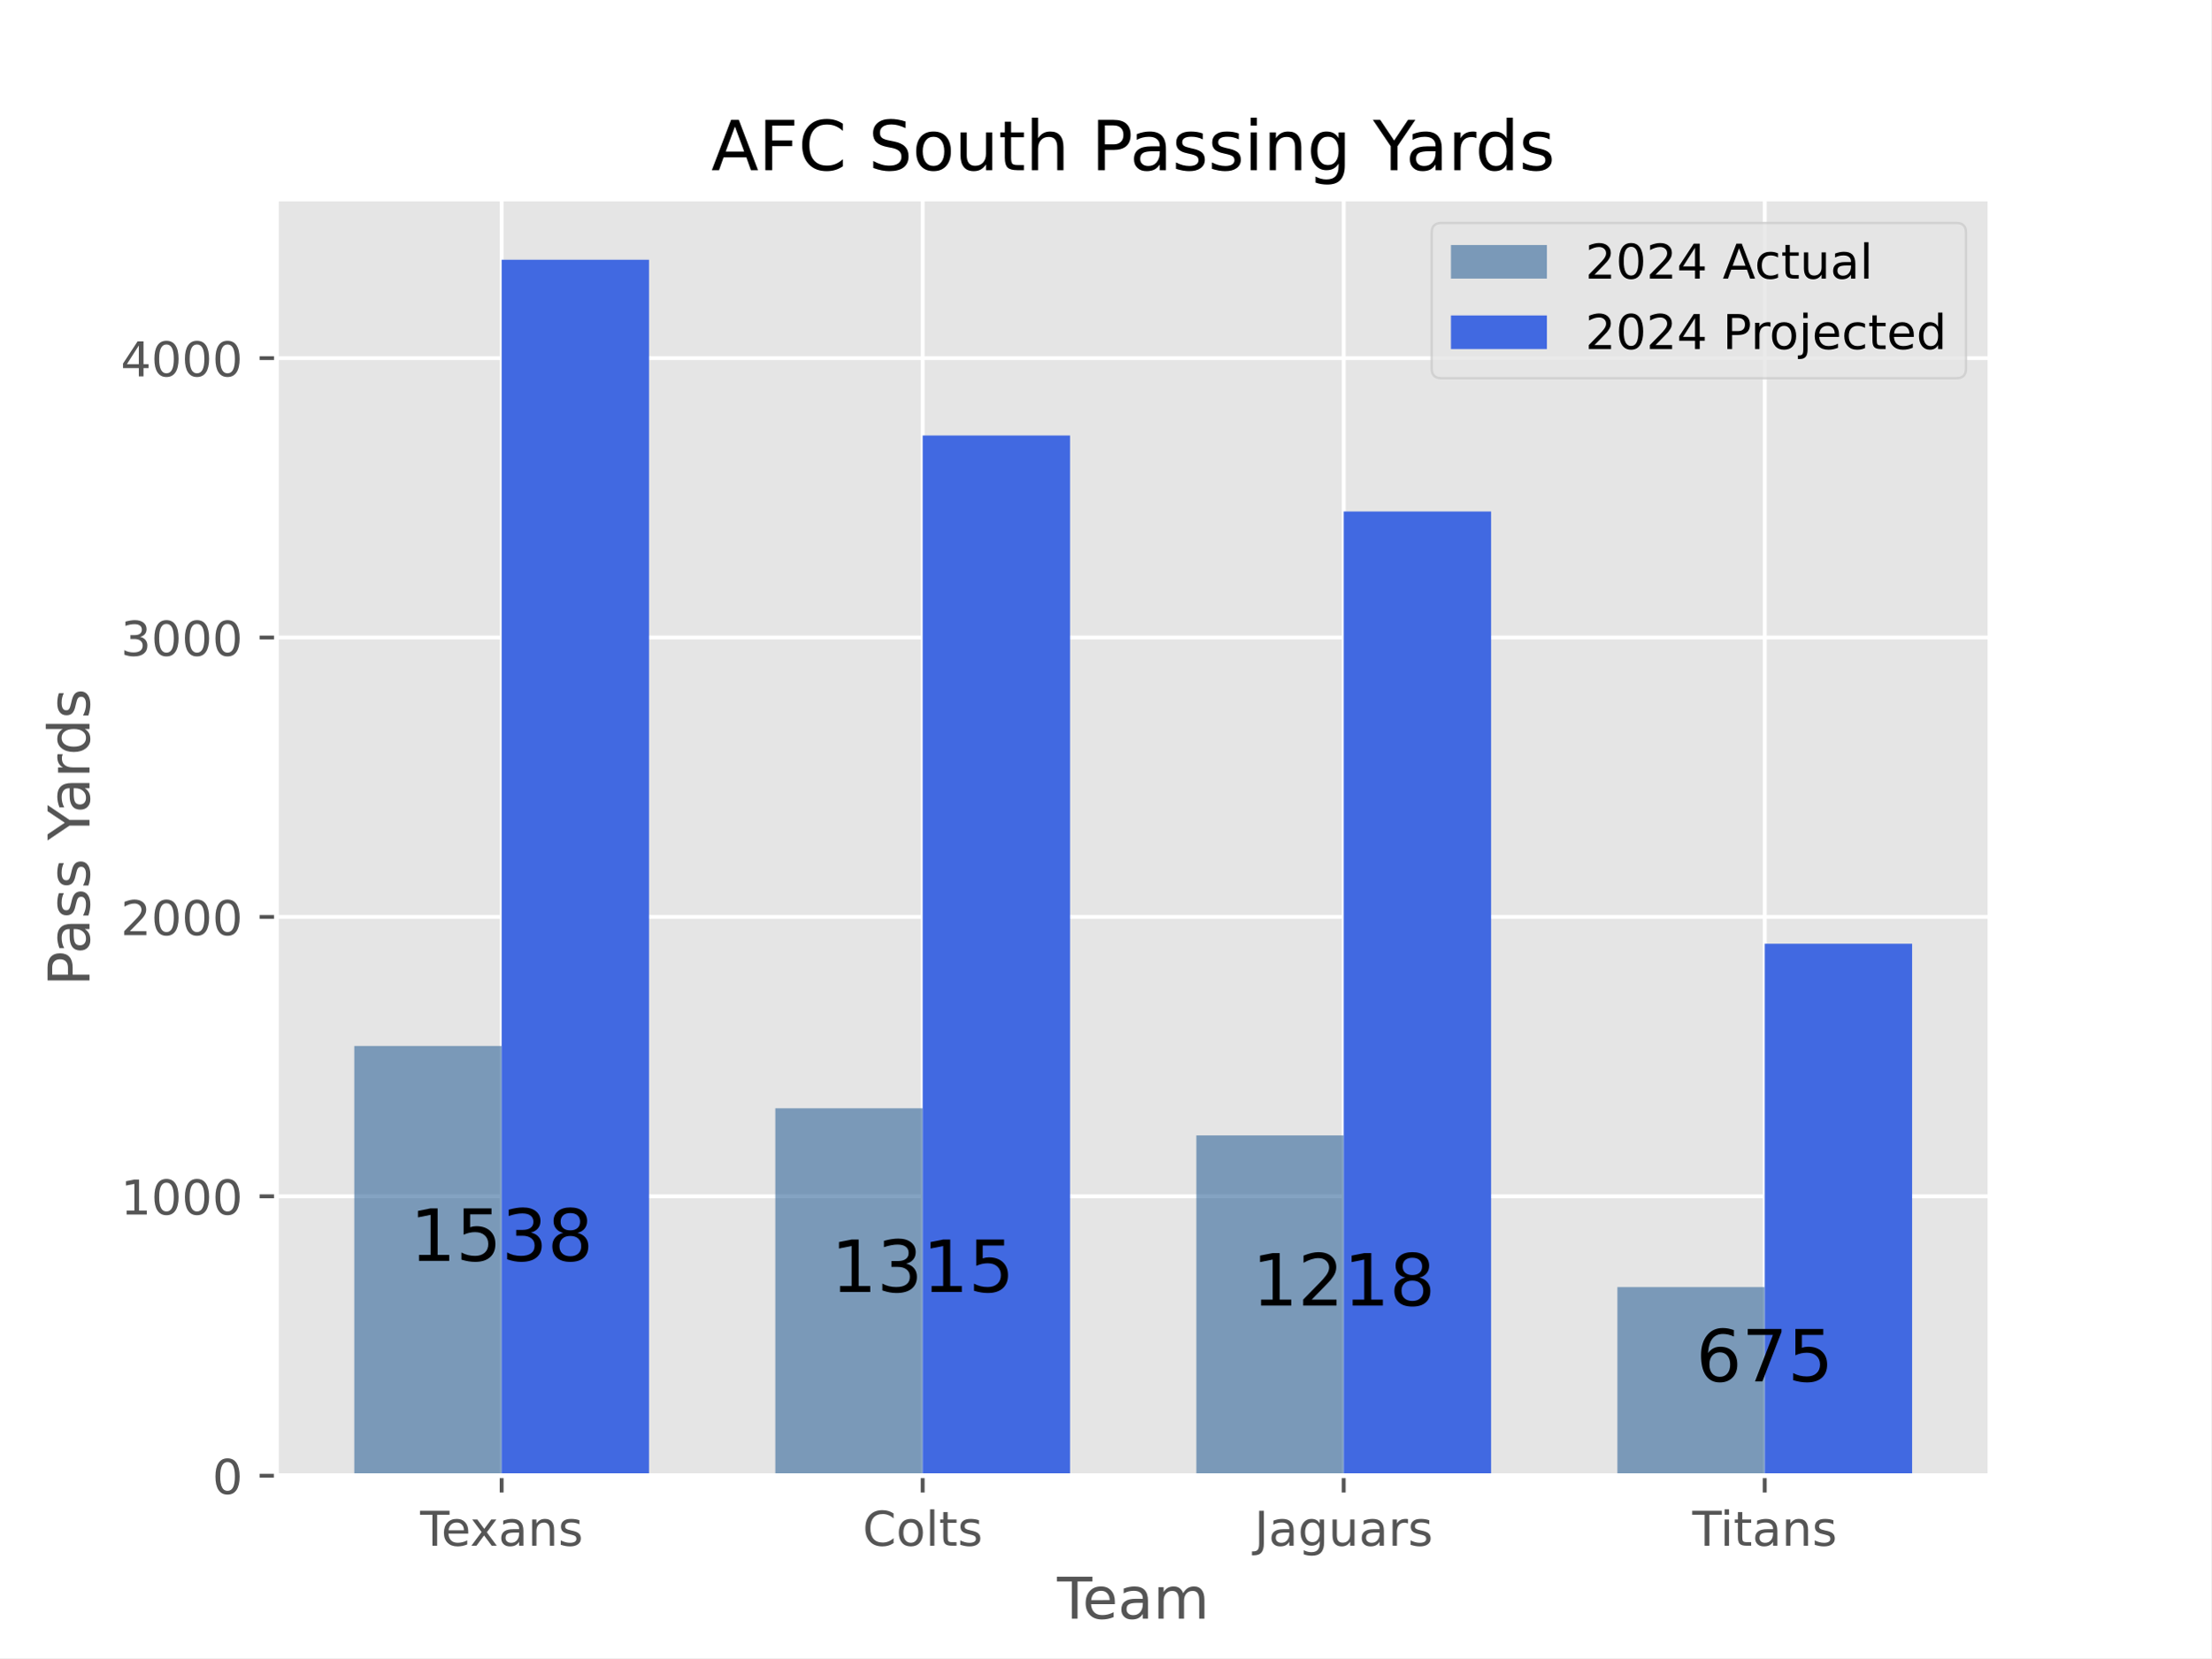
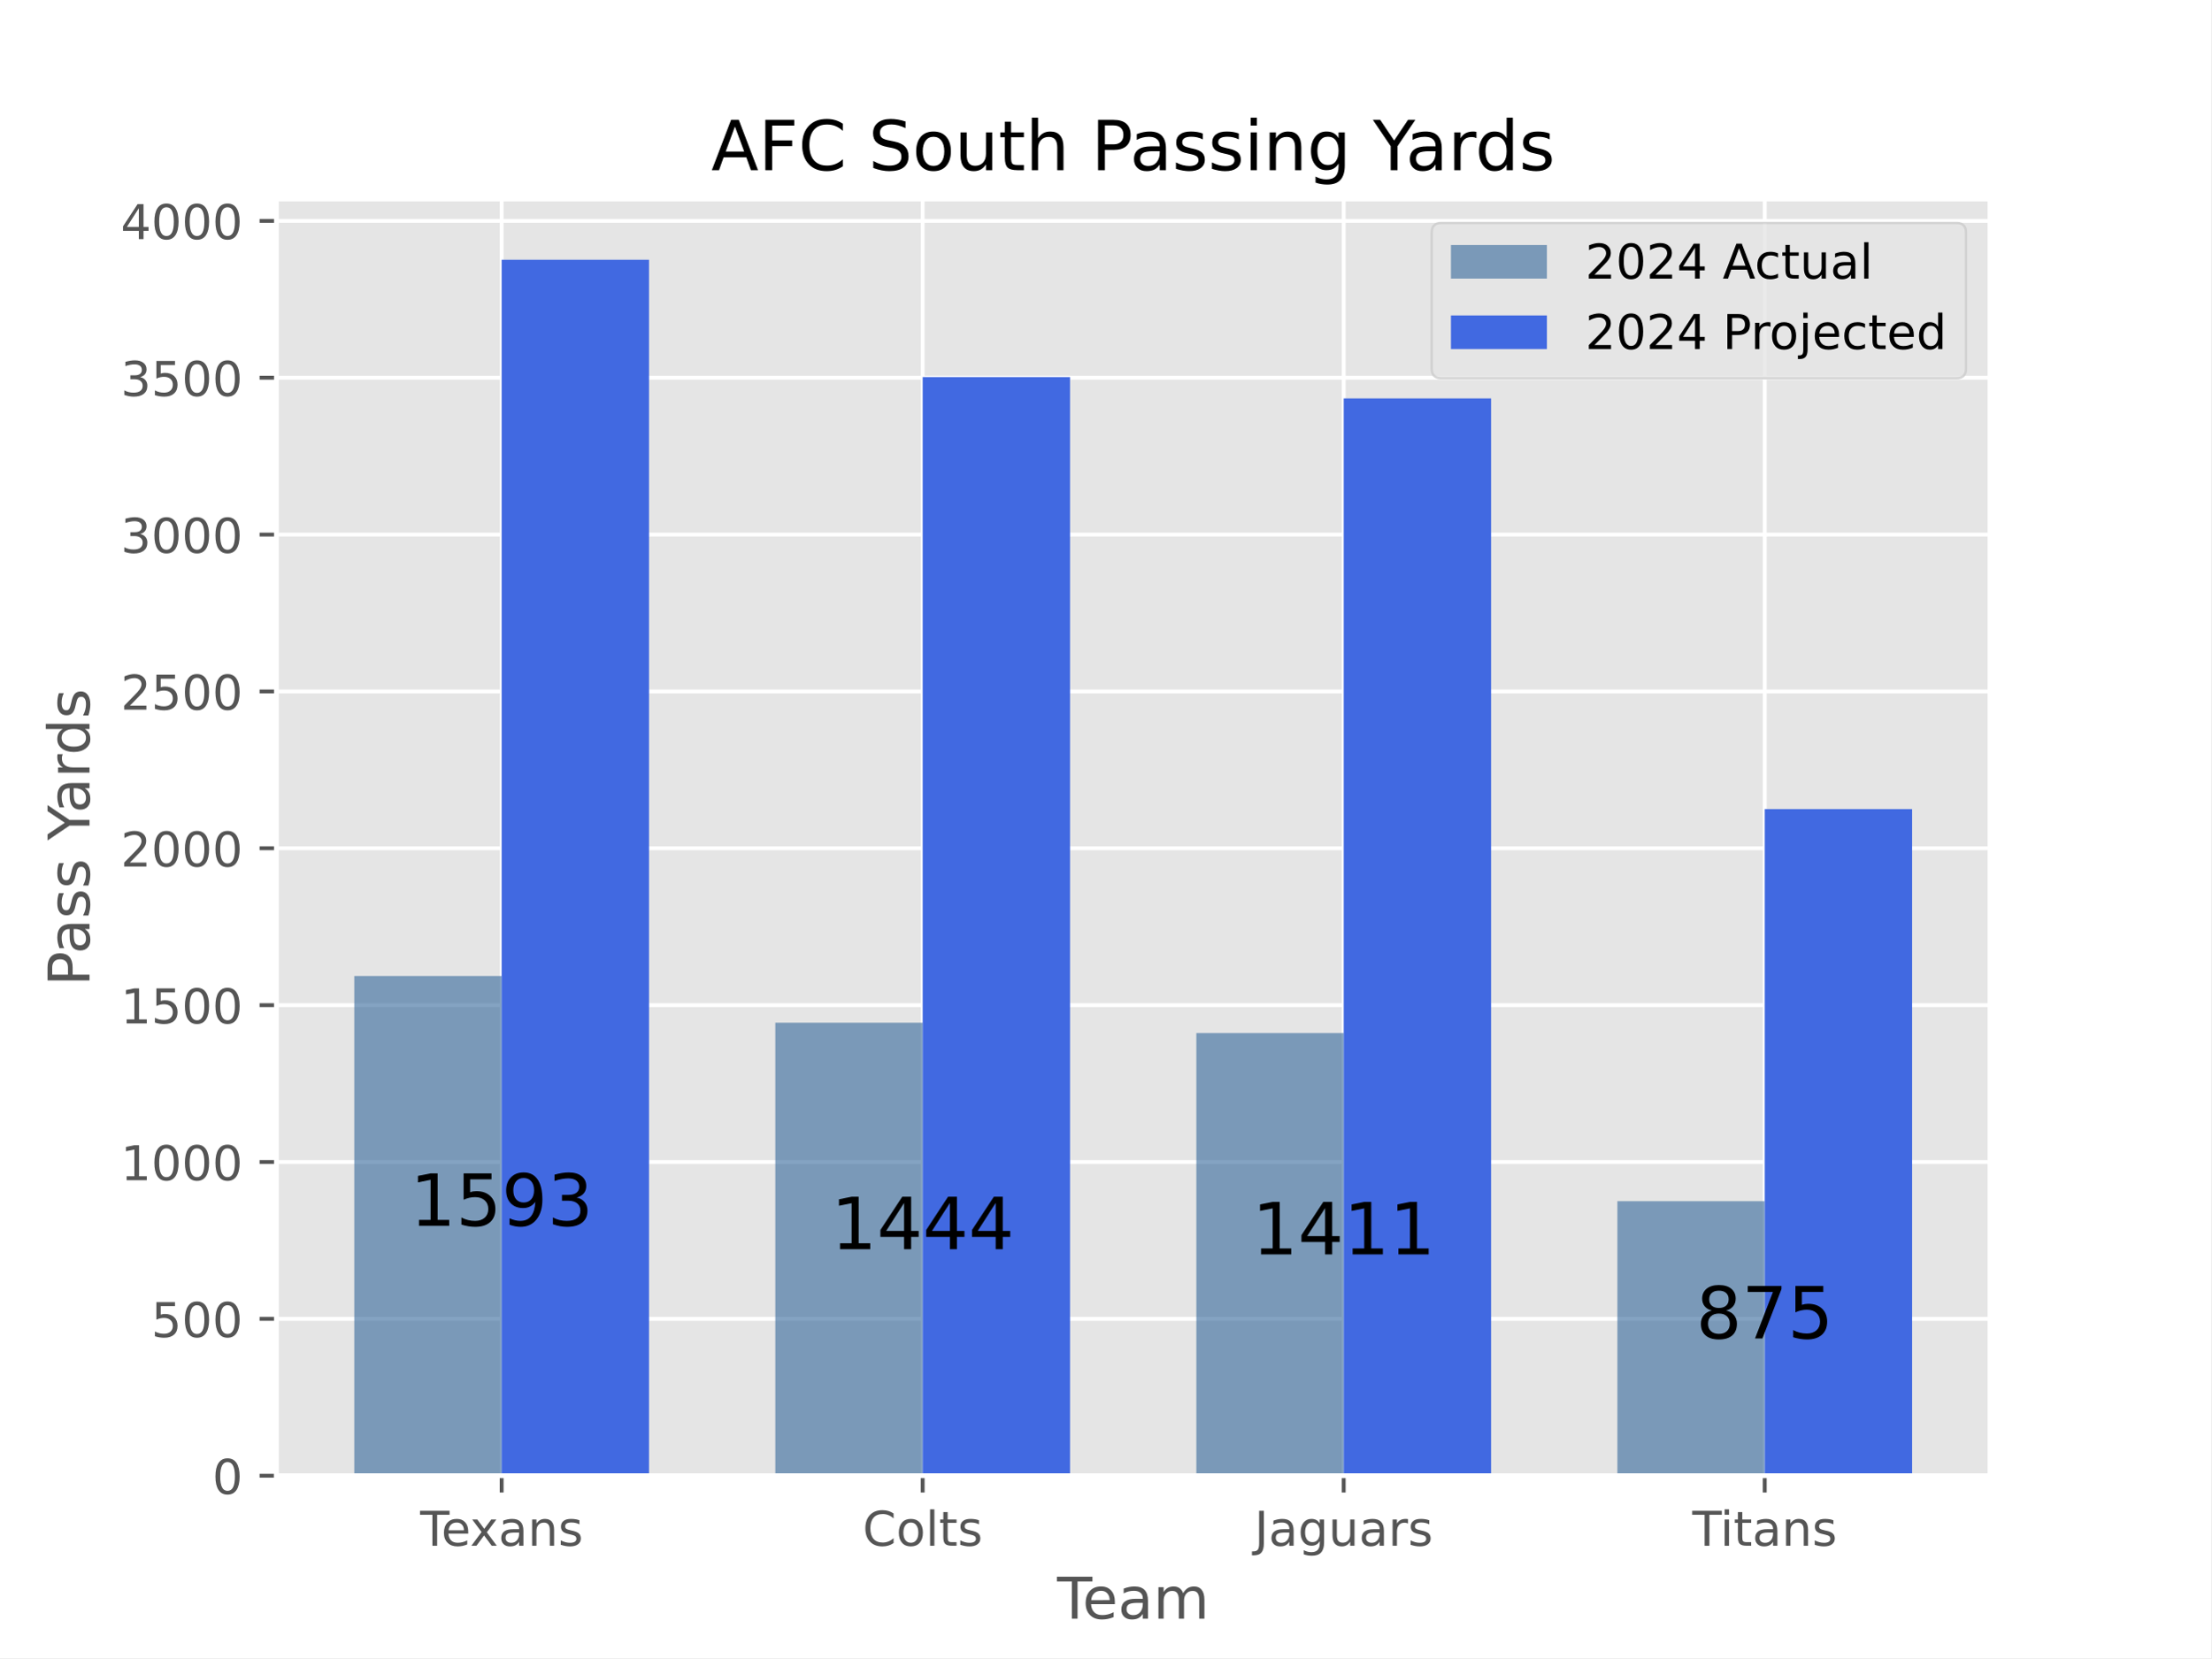
<svg xmlns="http://www.w3.org/2000/svg" xmlns:xlink="http://www.w3.org/1999/xlink" width="460.8pt" height="345.6pt" viewBox="0 0 460.8 345.6" version="1.1">
  <defs>
    <style type="text/css">*{stroke-linejoin: round; stroke-linecap: butt}</style>
  </defs>
  <g id="figure_1">
    <g id="patch_1">
      <path d="M 0 345.6  L 460.8 345.6  L 460.8 0  L 0 0  z " style="fill: #ffffff" />
    </g>
    <g id="axes_1">
      <g id="patch_2">
        <path d="M 57.6 307.584  L 414.72 307.584  L 414.72 41.472  L 57.6 41.472  z " style="fill: #e5e5e5" />
      </g>
      <g id="matplotlib.axis_1">
        <g id="xtick_1">
          <g id="line2d_1">
-             <path d="M 104.543 307.584  L 104.543 41.472  " clip-path="url(#p9cd9196af7)" style="fill: none; stroke: #ffffff; stroke-width: 0.8; stroke-linecap: square" />
+             <path d="M 104.543 307.584  L 104.543 41.472  " clip-path="url(#p46e4905c6c)" style="fill: none; stroke: #ffffff; stroke-width: 0.8; stroke-linecap: square" />
          </g>
          <g id="line2d_2">
            <defs>
-               <path id="mdb4b67db59" d="M 0 0  L 0 3.5  " style="stroke: #555555; stroke-width: 0.8" />
-             </defs>
-             <g>
-               <use xlink:href="#mdb4b67db59" x="104.543" y="307.584" style="fill: #555555; stroke: #555555; stroke-width: 0.8" />
+               <path id="mdc76ee49ba" d="M 0 0  L 0 3.5  " style="stroke: #555555; stroke-width: 0.8" />
+             </defs>
+             <g>
+               <use xlink:href="#mdc76ee49ba" x="104.543" y="307.584" style="fill: #555555; stroke: #555555; stroke-width: 0.8" />
            </g>
          </g>
          <g id="text_1">
            <g style="fill: #555555" transform="translate(87.55345 322.1824) scale(0.1 -0.1)">
              <defs>
                <path id="DejaVuSans-54" d="M -19 4666  L 3928 4666  L 3928 4134  L 2272 4134  L 2272 0  L 1638 0  L 1638 4134  L -19 4134  L -19 4666  z " transform="scale(0.015625)" />
                <path id="DejaVuSans-65" d="M 3597 1894  L 3597 1613  L 953 1613  Q 991 1019 1311 708  Q 1631 397 2203 397  Q 2534 397 2845 478  Q 3156 559 3463 722  L 3463 178  Q 3153 47 2828 -22  Q 2503 -91 2169 -91  Q 1331 -91 842 396  Q 353 884 353 1716  Q 353 2575 817 3079  Q 1281 3584 2069 3584  Q 2775 3584 3186 3129  Q 3597 2675 3597 1894  z M 3022 2063  Q 3016 2534 2758 2815  Q 2500 3097 2075 3097  Q 1594 3097 1305 2825  Q 1016 2553 972 2059  L 3022 2063  z " transform="scale(0.015625)" />
                <path id="DejaVuSans-78" d="M 3513 3500  L 2247 1797  L 3578 0  L 2900 0  L 1881 1375  L 863 0  L 184 0  L 1544 1831  L 300 3500  L 978 3500  L 1906 2253  L 2834 3500  L 3513 3500  z " transform="scale(0.015625)" />
                <path id="DejaVuSans-61" d="M 2194 1759  Q 1497 1759 1228 1600  Q 959 1441 959 1056  Q 959 750 1161 570  Q 1363 391 1709 391  Q 2188 391 2477 730  Q 2766 1069 2766 1631  L 2766 1759  L 2194 1759  z M 3341 1997  L 3341 0  L 2766 0  L 2766 531  Q 2569 213 2275 61  Q 1981 -91 1556 -91  Q 1019 -91 701 211  Q 384 513 384 1019  Q 384 1609 779 1909  Q 1175 2209 1959 2209  L 2766 2209  L 2766 2266  Q 2766 2663 2505 2880  Q 2244 3097 1772 3097  Q 1472 3097 1187 3025  Q 903 2953 641 2809  L 641 3341  Q 956 3463 1253 3523  Q 1550 3584 1831 3584  Q 2591 3584 2966 3190  Q 3341 2797 3341 1997  z " transform="scale(0.015625)" />
                <path id="DejaVuSans-6e" d="M 3513 2113  L 3513 0  L 2938 0  L 2938 2094  Q 2938 2591 2744 2837  Q 2550 3084 2163 3084  Q 1697 3084 1428 2787  Q 1159 2491 1159 1978  L 1159 0  L 581 0  L 581 3500  L 1159 3500  L 1159 2956  Q 1366 3272 1645 3428  Q 1925 3584 2291 3584  Q 2894 3584 3203 3211  Q 3513 2838 3513 2113  z " transform="scale(0.015625)" />
                <path id="DejaVuSans-73" d="M 2834 3397  L 2834 2853  Q 2591 2978 2328 3040  Q 2066 3103 1784 3103  Q 1356 3103 1142 2972  Q 928 2841 928 2578  Q 928 2378 1081 2264  Q 1234 2150 1697 2047  L 1894 2003  Q 2506 1872 2764 1633  Q 3022 1394 3022 966  Q 3022 478 2636 193  Q 2250 -91 1575 -91  Q 1294 -91 989 -36  Q 684 19 347 128  L 347 722  Q 666 556 975 473  Q 1284 391 1588 391  Q 1994 391 2212 530  Q 2431 669 2431 922  Q 2431 1156 2273 1281  Q 2116 1406 1581 1522  L 1381 1569  Q 847 1681 609 1914  Q 372 2147 372 2553  Q 372 3047 722 3315  Q 1072 3584 1716 3584  Q 2034 3584 2315 3537  Q 2597 3491 2834 3397  z " transform="scale(0.015625)" />
              </defs>
              <use xlink:href="#DejaVuSans-54" />
              <use xlink:href="#DejaVuSans-65" x="44.084" />
              <use xlink:href="#DejaVuSans-78" x="103.857" />
              <use xlink:href="#DejaVuSans-61" x="163.037" />
              <use xlink:href="#DejaVuSans-6e" x="224.316" />
              <use xlink:href="#DejaVuSans-73" x="287.695" />
            </g>
          </g>
        </g>
        <g id="xtick_2">
          <g id="line2d_3">
-             <path d="M 192.288 307.584  L 192.288 41.472  " clip-path="url(#p9cd9196af7)" style="fill: none; stroke: #ffffff; stroke-width: 0.8; stroke-linecap: square" />
+             <path d="M 192.288 307.584  L 192.288 41.472  " clip-path="url(#p46e4905c6c)" style="fill: none; stroke: #ffffff; stroke-width: 0.8; stroke-linecap: square" />
          </g>
          <g id="line2d_4">
            <g>
-               <use xlink:href="#mdb4b67db59" x="192.288" y="307.584" style="fill: #555555; stroke: #555555; stroke-width: 0.8" />
+               <use xlink:href="#mdc76ee49ba" x="192.288" y="307.584" style="fill: #555555; stroke: #555555; stroke-width: 0.8" />
            </g>
          </g>
          <g id="text_2">
            <g style="fill: #555555" transform="translate(179.7831 322.1824) scale(0.1 -0.1)">
              <defs>
                <path id="DejaVuSans-43" d="M 4122 4306  L 4122 3641  Q 3803 3938 3442 4084  Q 3081 4231 2675 4231  Q 1875 4231 1450 3742  Q 1025 3253 1025 2328  Q 1025 1406 1450 917  Q 1875 428 2675 428  Q 3081 428 3442 575  Q 3803 722 4122 1019  L 4122 359  Q 3791 134 3420 21  Q 3050 -91 2638 -91  Q 1578 -91 968 557  Q 359 1206 359 2328  Q 359 3453 968 4101  Q 1578 4750 2638 4750  Q 3056 4750 3426 4639  Q 3797 4528 4122 4306  z " transform="scale(0.015625)" />
                <path id="DejaVuSans-6f" d="M 1959 3097  Q 1497 3097 1228 2736  Q 959 2375 959 1747  Q 959 1119 1226 758  Q 1494 397 1959 397  Q 2419 397 2687 759  Q 2956 1122 2956 1747  Q 2956 2369 2687 2733  Q 2419 3097 1959 3097  z M 1959 3584  Q 2709 3584 3137 3096  Q 3566 2609 3566 1747  Q 3566 888 3137 398  Q 2709 -91 1959 -91  Q 1206 -91 779 398  Q 353 888 353 1747  Q 353 2609 779 3096  Q 1206 3584 1959 3584  z " transform="scale(0.015625)" />
                <path id="DejaVuSans-6c" d="M 603 4863  L 1178 4863  L 1178 0  L 603 0  L 603 4863  z " transform="scale(0.015625)" />
                <path id="DejaVuSans-74" d="M 1172 4494  L 1172 3500  L 2356 3500  L 2356 3053  L 1172 3053  L 1172 1153  Q 1172 725 1289 603  Q 1406 481 1766 481  L 2356 481  L 2356 0  L 1766 0  Q 1100 0 847 248  Q 594 497 594 1153  L 594 3053  L 172 3053  L 172 3500  L 594 3500  L 594 4494  L 1172 4494  z " transform="scale(0.015625)" />
              </defs>
              <use xlink:href="#DejaVuSans-43" />
              <use xlink:href="#DejaVuSans-6f" x="69.824" />
              <use xlink:href="#DejaVuSans-6c" x="131.006" />
              <use xlink:href="#DejaVuSans-74" x="158.789" />
              <use xlink:href="#DejaVuSans-73" x="197.998" />
            </g>
          </g>
        </g>
        <g id="xtick_3">
          <g id="line2d_5">
-             <path d="M 280.032 307.584  L 280.032 41.472  " clip-path="url(#p9cd9196af7)" style="fill: none; stroke: #ffffff; stroke-width: 0.8; stroke-linecap: square" />
+             <path d="M 280.032 307.584  L 280.032 41.472  " clip-path="url(#p46e4905c6c)" style="fill: none; stroke: #ffffff; stroke-width: 0.8; stroke-linecap: square" />
          </g>
          <g id="line2d_6">
            <g>
-               <use xlink:href="#mdb4b67db59" x="280.032" y="307.584" style="fill: #555555; stroke: #555555; stroke-width: 0.8" />
+               <use xlink:href="#mdc76ee49ba" x="280.032" y="307.584" style="fill: #555555; stroke: #555555; stroke-width: 0.8" />
            </g>
          </g>
          <g id="text_3">
            <g style="fill: #555555" transform="translate(261.426 322.1824) scale(0.1 -0.1)">
              <defs>
                <path id="DejaVuSans-4a" d="M 628 4666  L 1259 4666  L 1259 325  Q 1259 -519 939 -900  Q 619 -1281 -91 -1281  L -331 -1281  L -331 -750  L -134 -750  Q 284 -750 456 -515  Q 628 -281 628 325  L 628 4666  z " transform="scale(0.015625)" />
                <path id="DejaVuSans-67" d="M 2906 1791  Q 2906 2416 2648 2759  Q 2391 3103 1925 3103  Q 1463 3103 1205 2759  Q 947 2416 947 1791  Q 947 1169 1205 825  Q 1463 481 1925 481  Q 2391 481 2648 825  Q 2906 1169 2906 1791  z M 3481 434  Q 3481 -459 3084 -895  Q 2688 -1331 1869 -1331  Q 1566 -1331 1297 -1286  Q 1028 -1241 775 -1147  L 775 -588  Q 1028 -725 1275 -790  Q 1522 -856 1778 -856  Q 2344 -856 2625 -561  Q 2906 -266 2906 331  L 2906 616  Q 2728 306 2450 153  Q 2172 0 1784 0  Q 1141 0 747 490  Q 353 981 353 1791  Q 353 2603 747 3093  Q 1141 3584 1784 3584  Q 2172 3584 2450 3431  Q 2728 3278 2906 2969  L 2906 3500  L 3481 3500  L 3481 434  z " transform="scale(0.015625)" />
                <path id="DejaVuSans-75" d="M 544 1381  L 544 3500  L 1119 3500  L 1119 1403  Q 1119 906 1312 657  Q 1506 409 1894 409  Q 2359 409 2629 706  Q 2900 1003 2900 1516  L 2900 3500  L 3475 3500  L 3475 0  L 2900 0  L 2900 538  Q 2691 219 2414 64  Q 2138 -91 1772 -91  Q 1169 -91 856 284  Q 544 659 544 1381  z M 1991 3584  L 1991 3584  z " transform="scale(0.015625)" />
                <path id="DejaVuSans-72" d="M 2631 2963  Q 2534 3019 2420 3045  Q 2306 3072 2169 3072  Q 1681 3072 1420 2755  Q 1159 2438 1159 1844  L 1159 0  L 581 0  L 581 3500  L 1159 3500  L 1159 2956  Q 1341 3275 1631 3429  Q 1922 3584 2338 3584  Q 2397 3584 2469 3576  Q 2541 3569 2628 3553  L 2631 2963  z " transform="scale(0.015625)" />
              </defs>
              <use xlink:href="#DejaVuSans-4a" />
              <use xlink:href="#DejaVuSans-61" x="29.492" />
              <use xlink:href="#DejaVuSans-67" x="90.771" />
              <use xlink:href="#DejaVuSans-75" x="154.248" />
              <use xlink:href="#DejaVuSans-61" x="217.627" />
              <use xlink:href="#DejaVuSans-72" x="278.906" />
              <use xlink:href="#DejaVuSans-73" x="320.02" />
            </g>
          </g>
        </g>
        <g id="xtick_4">
          <g id="line2d_7">
-             <path d="M 367.777 307.584  L 367.777 41.472  " clip-path="url(#p9cd9196af7)" style="fill: none; stroke: #ffffff; stroke-width: 0.8; stroke-linecap: square" />
+             <path d="M 367.777 307.584  L 367.777 41.472  " clip-path="url(#p46e4905c6c)" style="fill: none; stroke: #ffffff; stroke-width: 0.8; stroke-linecap: square" />
          </g>
          <g id="line2d_8">
            <g>
-               <use xlink:href="#mdb4b67db59" x="367.777" y="307.584" style="fill: #555555; stroke: #555555; stroke-width: 0.8" />
+               <use xlink:href="#mdc76ee49ba" x="367.777" y="307.584" style="fill: #555555; stroke: #555555; stroke-width: 0.8" />
            </g>
          </g>
          <g id="text_4">
            <g style="fill: #555555" transform="translate(352.6923 322.1824) scale(0.1 -0.1)">
              <defs>
                <path id="DejaVuSans-69" d="M 603 3500  L 1178 3500  L 1178 0  L 603 0  L 603 3500  z M 603 4863  L 1178 4863  L 1178 4134  L 603 4134  L 603 4863  z " transform="scale(0.015625)" />
              </defs>
              <use xlink:href="#DejaVuSans-54" />
              <use xlink:href="#DejaVuSans-69" x="57.959" />
              <use xlink:href="#DejaVuSans-74" x="85.742" />
              <use xlink:href="#DejaVuSans-61" x="124.951" />
              <use xlink:href="#DejaVuSans-6e" x="186.23" />
              <use xlink:href="#DejaVuSans-73" x="249.609" />
            </g>
          </g>
        </g>
        <g id="text_5">
          <g style="fill: #555555" transform="translate(220.3022 337.3802) scale(0.12 -0.12)">
            <defs>
              <path id="DejaVuSans-6d" d="M 3328 2828  Q 3544 3216 3844 3400  Q 4144 3584 4550 3584  Q 5097 3584 5394 3201  Q 5691 2819 5691 2113  L 5691 0  L 5113 0  L 5113 2094  Q 5113 2597 4934 2840  Q 4756 3084 4391 3084  Q 3944 3084 3684 2787  Q 3425 2491 3425 1978  L 3425 0  L 2847 0  L 2847 2094  Q 2847 2600 2669 2842  Q 2491 3084 2119 3084  Q 1678 3084 1418 2786  Q 1159 2488 1159 1978  L 1159 0  L 581 0  L 581 3500  L 1159 3500  L 1159 2956  Q 1356 3278 1631 3431  Q 1906 3584 2284 3584  Q 2666 3584 2933 3390  Q 3200 3197 3328 2828  z " transform="scale(0.015625)" />
            </defs>
            <use xlink:href="#DejaVuSans-54" />
            <use xlink:href="#DejaVuSans-65" x="44.084" />
            <use xlink:href="#DejaVuSans-61" x="105.607" />
            <use xlink:href="#DejaVuSans-6d" x="166.887" />
          </g>
        </g>
      </g>
      <g id="matplotlib.axis_2">
        <g id="ytick_1">
          <g id="line2d_9">
-             <path d="M 57.6 307.584  L 414.72 307.584  " clip-path="url(#p9cd9196af7)" style="fill: none; stroke: #ffffff; stroke-width: 0.8; stroke-linecap: square" />
+             <path d="M 57.6 307.584  L 414.72 307.584  " clip-path="url(#p46e4905c6c)" style="fill: none; stroke: #ffffff; stroke-width: 0.8; stroke-linecap: square" />
          </g>
          <g id="line2d_10">
            <defs>
-               <path id="med0fdcc11f" d="M 0 0  L -3.5 0  " style="stroke: #555555; stroke-width: 0.8" />
-             </defs>
-             <g>
-               <use xlink:href="#med0fdcc11f" x="57.6" y="307.584" style="fill: #555555; stroke: #555555; stroke-width: 0.8" />
+               <path id="me3728d0b65" d="M 0 0  L -3.5 0  " style="stroke: #555555; stroke-width: 0.8" />
+             </defs>
+             <g>
+               <use xlink:href="#me3728d0b65" x="57.6" y="307.584" style="fill: #555555; stroke: #555555; stroke-width: 0.8" />
            </g>
          </g>
          <g id="text_6">
            <g style="fill: #555555" transform="translate(44.2375 311.3832) scale(0.1 -0.1)">
              <defs>
                <path id="DejaVuSans-30" d="M 2034 4250  Q 1547 4250 1301 3770  Q 1056 3291 1056 2328  Q 1056 1369 1301 889  Q 1547 409 2034 409  Q 2525 409 2770 889  Q 3016 1369 3016 2328  Q 3016 3291 2770 3770  Q 2525 4250 2034 4250  z M 2034 4750  Q 2819 4750 3233 4129  Q 3647 3509 3647 2328  Q 3647 1150 3233 529  Q 2819 -91 2034 -91  Q 1250 -91 836 529  Q 422 1150 422 2328  Q 422 3509 836 4129  Q 1250 4750 2034 4750  z " transform="scale(0.015625)" />
              </defs>
              <use xlink:href="#DejaVuSans-30" />
            </g>
          </g>
        </g>
        <g id="ytick_2">
          <g id="line2d_11">
-             <path d="M 57.6 249.349  L 414.72 249.349  " clip-path="url(#p9cd9196af7)" style="fill: none; stroke: #ffffff; stroke-width: 0.8; stroke-linecap: square" />
+             <path d="M 57.6 274.891  L 414.72 274.891  " clip-path="url(#p46e4905c6c)" style="fill: none; stroke: #ffffff; stroke-width: 0.8; stroke-linecap: square" />
          </g>
          <g id="line2d_12">
            <g>
-               <use xlink:href="#med0fdcc11f" x="57.6" y="249.349" style="fill: #555555; stroke: #555555; stroke-width: 0.8" />
+               <use xlink:href="#me3728d0b65" x="57.6" y="274.891" style="fill: #555555; stroke: #555555; stroke-width: 0.8" />
            </g>
          </g>
          <g id="text_7">
-             <g style="fill: #555555" transform="translate(25.15 253.1479) scale(0.1 -0.1)">
+             <g style="fill: #555555" transform="translate(31.5125 278.6897) scale(0.1 -0.1)">
+               <defs>
+                 <path id="DejaVuSans-35" d="M 691 4666  L 3169 4666  L 3169 4134  L 1269 4134  L 1269 2991  Q 1406 3038 1543 3061  Q 1681 3084 1819 3084  Q 2600 3084 3056 2656  Q 3513 2228 3513 1497  Q 3513 744 3044 326  Q 2575 -91 1722 -91  Q 1428 -91 1123 -41  Q 819 9 494 109  L 494 744  Q 775 591 1075 516  Q 1375 441 1709 441  Q 2250 441 2565 725  Q 2881 1009 2881 1497  Q 2881 1984 2565 2268  Q 2250 2553 1709 2553  Q 1456 2553 1204 2497  Q 953 2441 691 2322  L 691 4666  z " transform="scale(0.015625)" />
+               </defs>
+               <use xlink:href="#DejaVuSans-35" />
+               <use xlink:href="#DejaVuSans-30" x="63.623" />
+               <use xlink:href="#DejaVuSans-30" x="127.246" />
+             </g>
+           </g>
+         </g>
+         <g id="ytick_3">
+           <g id="line2d_13">
+             <path d="M 57.6 242.197  L 414.72 242.197  " clip-path="url(#p46e4905c6c)" style="fill: none; stroke: #ffffff; stroke-width: 0.8; stroke-linecap: square" />
+           </g>
+           <g id="line2d_14">
+             <g>
+               <use xlink:href="#me3728d0b65" x="57.6" y="242.197" style="fill: #555555; stroke: #555555; stroke-width: 0.8" />
+             </g>
+           </g>
+           <g id="text_8">
+             <g style="fill: #555555" transform="translate(25.15 245.9962) scale(0.1 -0.1)">
              <defs>
                <path id="DejaVuSans-31" d="M 794 531  L 1825 531  L 1825 4091  L 703 3866  L 703 4441  L 1819 4666  L 2450 4666  L 2450 531  L 3481 531  L 3481 0  L 794 0  L 794 531  z " transform="scale(0.015625)" />
              </defs>
              <use xlink:href="#DejaVuSans-31" />
              <use xlink:href="#DejaVuSans-30" x="63.623" />
              <use xlink:href="#DejaVuSans-30" x="127.246" />
              <use xlink:href="#DejaVuSans-30" x="190.869" />
            </g>
          </g>
        </g>
-         <g id="ytick_3">
-           <g id="line2d_13">
-             <path d="M 57.6 191.113  L 414.72 191.113  " clip-path="url(#p9cd9196af7)" style="fill: none; stroke: #ffffff; stroke-width: 0.8; stroke-linecap: square" />
-           </g>
-           <g id="line2d_14">
-             <g>
-               <use xlink:href="#med0fdcc11f" x="57.6" y="191.113" style="fill: #555555; stroke: #555555; stroke-width: 0.8" />
-             </g>
-           </g>
-           <g id="text_8">
-             <g style="fill: #555555" transform="translate(25.15 194.9126) scale(0.1 -0.1)">
+         <g id="ytick_4">
+           <g id="line2d_15">
+             <path d="M 57.6 209.504  L 414.72 209.504  " clip-path="url(#p46e4905c6c)" style="fill: none; stroke: #ffffff; stroke-width: 0.8; stroke-linecap: square" />
+           </g>
+           <g id="line2d_16">
+             <g>
+               <use xlink:href="#me3728d0b65" x="57.6" y="209.504" style="fill: #555555; stroke: #555555; stroke-width: 0.8" />
+             </g>
+           </g>
+           <g id="text_9">
+             <g style="fill: #555555" transform="translate(25.15 213.3027) scale(0.1 -0.1)">
+               <use xlink:href="#DejaVuSans-31" />
+               <use xlink:href="#DejaVuSans-35" x="63.623" />
+               <use xlink:href="#DejaVuSans-30" x="127.246" />
+               <use xlink:href="#DejaVuSans-30" x="190.869" />
+             </g>
+           </g>
+         </g>
+         <g id="ytick_5">
+           <g id="line2d_17">
+             <path d="M 57.6 176.81  L 414.72 176.81  " clip-path="url(#p46e4905c6c)" style="fill: none; stroke: #ffffff; stroke-width: 0.8; stroke-linecap: square" />
+           </g>
+           <g id="line2d_18">
+             <g>
+               <use xlink:href="#me3728d0b65" x="57.6" y="176.81" style="fill: #555555; stroke: #555555; stroke-width: 0.8" />
+             </g>
+           </g>
+           <g id="text_10">
+             <g style="fill: #555555" transform="translate(25.15 180.6092) scale(0.1 -0.1)">
              <defs>
                <path id="DejaVuSans-32" d="M 1228 531  L 3431 531  L 3431 0  L 469 0  L 469 531  Q 828 903 1448 1529  Q 2069 2156 2228 2338  Q 2531 2678 2651 2914  Q 2772 3150 2772 3378  Q 2772 3750 2511 3984  Q 2250 4219 1831 4219  Q 1534 4219 1204 4116  Q 875 4013 500 3803  L 500 4441  Q 881 4594 1212 4672  Q 1544 4750 1819 4750  Q 2544 4750 2975 4387  Q 3406 4025 3406 3419  Q 3406 3131 3298 2873  Q 3191 2616 2906 2266  Q 2828 2175 2409 1742  Q 1991 1309 1228 531  z " transform="scale(0.015625)" />
              </defs>
              <use xlink:href="#DejaVuSans-32" />
              <use xlink:href="#DejaVuSans-30" x="63.623" />
              <use xlink:href="#DejaVuSans-30" x="127.246" />
              <use xlink:href="#DejaVuSans-30" x="190.869" />
            </g>
          </g>
        </g>
-         <g id="ytick_4">
-           <g id="line2d_15">
-             <path d="M 57.6 132.878  L 414.72 132.878  " clip-path="url(#p9cd9196af7)" style="fill: none; stroke: #ffffff; stroke-width: 0.8; stroke-linecap: square" />
-           </g>
-           <g id="line2d_16">
-             <g>
-               <use xlink:href="#med0fdcc11f" x="57.6" y="132.878" style="fill: #555555; stroke: #555555; stroke-width: 0.8" />
-             </g>
-           </g>
-           <g id="text_9">
-             <g style="fill: #555555" transform="translate(25.15 136.6773) scale(0.1 -0.1)">
+         <g id="ytick_6">
+           <g id="line2d_19">
+             <path d="M 57.6 144.117  L 414.72 144.117  " clip-path="url(#p46e4905c6c)" style="fill: none; stroke: #ffffff; stroke-width: 0.8; stroke-linecap: square" />
+           </g>
+           <g id="line2d_20">
+             <g>
+               <use xlink:href="#me3728d0b65" x="57.6" y="144.117" style="fill: #555555; stroke: #555555; stroke-width: 0.8" />
+             </g>
+           </g>
+           <g id="text_11">
+             <g style="fill: #555555" transform="translate(25.15 147.9157) scale(0.1 -0.1)">
+               <use xlink:href="#DejaVuSans-32" />
+               <use xlink:href="#DejaVuSans-35" x="63.623" />
+               <use xlink:href="#DejaVuSans-30" x="127.246" />
+               <use xlink:href="#DejaVuSans-30" x="190.869" />
+             </g>
+           </g>
+         </g>
+         <g id="ytick_7">
+           <g id="line2d_21">
+             <path d="M 57.6 111.423  L 414.72 111.423  " clip-path="url(#p46e4905c6c)" style="fill: none; stroke: #ffffff; stroke-width: 0.8; stroke-linecap: square" />
+           </g>
+           <g id="line2d_22">
+             <g>
+               <use xlink:href="#me3728d0b65" x="57.6" y="111.423" style="fill: #555555; stroke: #555555; stroke-width: 0.8" />
+             </g>
+           </g>
+           <g id="text_12">
+             <g style="fill: #555555" transform="translate(25.15 115.2222) scale(0.1 -0.1)">
              <defs>
                <path id="DejaVuSans-33" d="M 2597 2516  Q 3050 2419 3304 2112  Q 3559 1806 3559 1356  Q 3559 666 3084 287  Q 2609 -91 1734 -91  Q 1441 -91 1130 -33  Q 819 25 488 141  L 488 750  Q 750 597 1062 519  Q 1375 441 1716 441  Q 2309 441 2620 675  Q 2931 909 2931 1356  Q 2931 1769 2642 2001  Q 2353 2234 1838 2234  L 1294 2234  L 1294 2753  L 1863 2753  Q 2328 2753 2575 2939  Q 2822 3125 2822 3475  Q 2822 3834 2567 4026  Q 2313 4219 1838 4219  Q 1578 4219 1281 4162  Q 984 4106 628 3988  L 628 4550  Q 988 4650 1302 4700  Q 1616 4750 1894 4750  Q 2613 4750 3031 4423  Q 3450 4097 3450 3541  Q 3450 3153 3228 2886  Q 3006 2619 2597 2516  z " transform="scale(0.015625)" />
              </defs>
              <use xlink:href="#DejaVuSans-33" />
              <use xlink:href="#DejaVuSans-30" x="63.623" />
              <use xlink:href="#DejaVuSans-30" x="127.246" />
              <use xlink:href="#DejaVuSans-30" x="190.869" />
            </g>
          </g>
        </g>
-         <g id="ytick_5">
-           <g id="line2d_17">
-             <path d="M 57.6 74.643  L 414.72 74.643  " clip-path="url(#p9cd9196af7)" style="fill: none; stroke: #ffffff; stroke-width: 0.8; stroke-linecap: square" />
-           </g>
-           <g id="line2d_18">
-             <g>
-               <use xlink:href="#med0fdcc11f" x="57.6" y="74.643" style="fill: #555555; stroke: #555555; stroke-width: 0.8" />
-             </g>
-           </g>
-           <g id="text_10">
-             <g style="fill: #555555" transform="translate(25.15 78.44204) scale(0.1 -0.1)">
+         <g id="ytick_8">
+           <g id="line2d_23">
+             <path d="M 57.6 78.73  L 414.72 78.73  " clip-path="url(#p46e4905c6c)" style="fill: none; stroke: #ffffff; stroke-width: 0.8; stroke-linecap: square" />
+           </g>
+           <g id="line2d_24">
+             <g>
+               <use xlink:href="#me3728d0b65" x="57.6" y="78.73" style="fill: #555555; stroke: #555555; stroke-width: 0.8" />
+             </g>
+           </g>
+           <g id="text_13">
+             <g style="fill: #555555" transform="translate(25.15 82.52873) scale(0.1 -0.1)">
+               <use xlink:href="#DejaVuSans-33" />
+               <use xlink:href="#DejaVuSans-35" x="63.623" />
+               <use xlink:href="#DejaVuSans-30" x="127.246" />
+               <use xlink:href="#DejaVuSans-30" x="190.869" />
+             </g>
+           </g>
+         </g>
+         <g id="ytick_9">
+           <g id="line2d_25">
+             <path d="M 57.6 46.036  L 414.72 46.036  " clip-path="url(#p46e4905c6c)" style="fill: none; stroke: #ffffff; stroke-width: 0.8; stroke-linecap: square" />
+           </g>
+           <g id="line2d_26">
+             <g>
+               <use xlink:href="#me3728d0b65" x="57.6" y="46.036" style="fill: #555555; stroke: #555555; stroke-width: 0.8" />
+             </g>
+           </g>
+           <g id="text_14">
+             <g style="fill: #555555" transform="translate(25.15 49.83523) scale(0.1 -0.1)">
              <defs>
                <path id="DejaVuSans-34" d="M 2419 4116  L 825 1625  L 2419 1625  L 2419 4116  z M 2253 4666  L 3047 4666  L 3047 1625  L 3713 1625  L 3713 1100  L 3047 1100  L 3047 0  L 2419 0  L 2419 1100  L 313 1100  L 313 1709  L 2253 4666  z " transform="scale(0.015625)" />
              </defs>
              <use xlink:href="#DejaVuSans-34" />
              <use xlink:href="#DejaVuSans-30" x="63.623" />
              <use xlink:href="#DejaVuSans-30" x="127.246" />
              <use xlink:href="#DejaVuSans-30" x="190.869" />
            </g>
          </g>
        </g>
-         <g id="text_11">
+         <g id="text_15">
          <g style="fill: #555555" transform="translate(18.65438 205.5236) rotate(-90) scale(0.12 -0.12)">
            <defs>
              <path id="DejaVuSans-50" d="M 1259 4147  L 1259 2394  L 2053 2394  Q 2494 2394 2734 2622  Q 2975 2850 2975 3272  Q 2975 3691 2734 3919  Q 2494 4147 2053 4147  L 1259 4147  z M 628 4666  L 2053 4666  Q 2838 4666 3239 4311  Q 3641 3956 3641 3272  Q 3641 2581 3239 2228  Q 2838 1875 2053 1875  L 1259 1875  L 1259 0  L 628 0  L 628 4666  z " transform="scale(0.015625)" />
              <path id="DejaVuSans-20" transform="scale(0.015625)" />
              <path id="DejaVuSans-59" d="M -13 4666  L 666 4666  L 1959 2747  L 3244 4666  L 3922 4666  L 2272 2222  L 2272 0  L 1638 0  L 1638 2222  L -13 4666  z " transform="scale(0.015625)" />
              <path id="DejaVuSans-64" d="M 2906 2969  L 2906 4863  L 3481 4863  L 3481 0  L 2906 0  L 2906 525  Q 2725 213 2448 61  Q 2172 -91 1784 -91  Q 1150 -91 751 415  Q 353 922 353 1747  Q 353 2572 751 3078  Q 1150 3584 1784 3584  Q 2172 3584 2448 3432  Q 2725 3281 2906 2969  z M 947 1747  Q 947 1113 1208 752  Q 1469 391 1925 391  Q 2381 391 2643 752  Q 2906 1113 2906 1747  Q 2906 2381 2643 2742  Q 2381 3103 1925 3103  Q 1469 3103 1208 2742  Q 947 2381 947 1747  z " transform="scale(0.015625)" />
            </defs>
            <use xlink:href="#DejaVuSans-50" />
            <use xlink:href="#DejaVuSans-61" x="55.803" />
            <use xlink:href="#DejaVuSans-73" x="117.082" />
            <use xlink:href="#DejaVuSans-73" x="169.182" />
            <use xlink:href="#DejaVuSans-20" x="221.281" />
            <use xlink:href="#DejaVuSans-59" x="253.068" />
            <use xlink:href="#DejaVuSans-61" x="300.402" />
            <use xlink:href="#DejaVuSans-72" x="361.682" />
            <use xlink:href="#DejaVuSans-64" x="401.045" />
            <use xlink:href="#DejaVuSans-73" x="464.521" />
          </g>
        </g>
      </g>
      <g id="patch_3">
-         <path d="M 73.833 307.584  L 104.543 307.584  L 104.543 218.018  L 73.833 218.018  z " clip-path="url(#p9cd9196af7)" style="fill: #336699; fill-opacity: 0.6" />
+         <path d="M 73.833 307.584  L 104.543 307.584  L 104.543 203.423  L 73.833 203.423  z " clip-path="url(#p46e4905c6c)" style="fill: #336699; fill-opacity: 0.6" />
      </g>
      <g id="patch_4">
-         <path d="M 161.577 307.584  L 192.288 307.584  L 192.288 231.005  L 161.577 231.005  z " clip-path="url(#p9cd9196af7)" style="fill: #336699; fill-opacity: 0.6" />
+         <path d="M 161.577 307.584  L 192.288 307.584  L 192.288 213.165  L 161.577 213.165  z " clip-path="url(#p46e4905c6c)" style="fill: #336699; fill-opacity: 0.6" />
      </g>
      <g id="patch_5">
-         <path d="M 249.322 307.584  L 280.032 307.584  L 280.032 236.653  L 249.322 236.653  z " clip-path="url(#p9cd9196af7)" style="fill: #336699; fill-opacity: 0.6" />
+         <path d="M 249.322 307.584  L 280.032 307.584  L 280.032 215.323  L 249.322 215.323  z " clip-path="url(#p46e4905c6c)" style="fill: #336699; fill-opacity: 0.6" />
      </g>
      <g id="patch_6">
-         <path d="M 337.066 307.584  L 367.777 307.584  L 367.777 268.275  L 337.066 268.275  z " clip-path="url(#p9cd9196af7)" style="fill: #336699; fill-opacity: 0.6" />
+         <path d="M 337.066 307.584  L 367.777 307.584  L 367.777 250.37  L 337.066 250.37  z " clip-path="url(#p46e4905c6c)" style="fill: #336699; fill-opacity: 0.6" />
      </g>
      <g id="patch_7">
-         <path d="M 104.543 307.584  L 135.254 307.584  L 135.254 54.144  L 104.543 54.144  z " clip-path="url(#p9cd9196af7)" style="fill: #4169e1" />
+         <path d="M 104.543 307.584  L 135.254 307.584  L 135.254 54.144  L 104.543 54.144  z " clip-path="url(#p46e4905c6c)" style="fill: #4169e1" />
      </g>
      <g id="patch_8">
-         <path d="M 192.288 307.584  L 222.998 307.584  L 222.998 90.774  L 192.288 90.774  z " clip-path="url(#p9cd9196af7)" style="fill: #4169e1" />
+         <path d="M 192.288 307.584  L 222.998 307.584  L 222.998 78.599  L 192.288 78.599  z " clip-path="url(#p46e4905c6c)" style="fill: #4169e1" />
      </g>
      <g id="patch_9">
-         <path d="M 280.032 307.584  L 310.743 307.584  L 310.743 106.614  L 280.032 106.614  z " clip-path="url(#p9cd9196af7)" style="fill: #4169e1" />
+         <path d="M 280.032 307.584  L 310.743 307.584  L 310.743 83.045  L 280.032 83.045  z " clip-path="url(#p46e4905c6c)" style="fill: #4169e1" />
      </g>
      <g id="patch_10">
-         <path d="M 367.777 307.584  L 398.487 307.584  L 398.487 196.704  L 367.777 196.704  z " clip-path="url(#p9cd9196af7)" style="fill: #4169e1" />
+         <path d="M 367.777 307.584  L 398.487 307.584  L 398.487 168.637  L 367.777 168.637  z " clip-path="url(#p46e4905c6c)" style="fill: #4169e1" />
      </g>
      <g id="patch_11">
        <path d="M 57.6 307.584  L 57.6 41.472  " style="fill: none; stroke: #ffffff; stroke-linejoin: miter; stroke-linecap: square" />
      </g>
      <g id="patch_12">
        <path d="M 414.72 307.584  L 414.72 41.472  " style="fill: none; stroke: #ffffff; stroke-linejoin: miter; stroke-linecap: square" />
      </g>
      <g id="patch_13">
        <path d="M 57.6 307.584  L 414.72 307.584  " style="fill: none; stroke: #ffffff; stroke-linejoin: miter; stroke-linecap: square" />
      </g>
      <g id="patch_14">
        <path d="M 57.6 41.472  L 414.72 41.472  " style="fill: none; stroke: #ffffff; stroke-linejoin: miter; stroke-linecap: square" />
      </g>
-       <g id="text_12">
-         <g transform="translate(85.45579 262.8011) scale(0.15 -0.15)">
+       <g id="text_16">
+         <g transform="translate(85.45579 255.5033) scale(0.15 -0.15)">
          <defs>
-             <path id="DejaVuSans-35" d="M 691 4666  L 3169 4666  L 3169 4134  L 1269 4134  L 1269 2991  Q 1406 3038 1543 3061  Q 1681 3084 1819 3084  Q 2600 3084 3056 2656  Q 3513 2228 3513 1497  Q 3513 744 3044 326  Q 2575 -91 1722 -91  Q 1428 -91 1123 -41  Q 819 9 494 109  L 494 744  Q 775 591 1075 516  Q 1375 441 1709 441  Q 2250 441 2565 725  Q 2881 1009 2881 1497  Q 2881 1984 2565 2268  Q 2250 2553 1709 2553  Q 1456 2553 1204 2497  Q 953 2441 691 2322  L 691 4666  z " transform="scale(0.015625)" />
-             <path id="DejaVuSans-38" d="M 2034 2216  Q 1584 2216 1326 1975  Q 1069 1734 1069 1313  Q 1069 891 1326 650  Q 1584 409 2034 409  Q 2484 409 2743 651  Q 3003 894 3003 1313  Q 3003 1734 2745 1975  Q 2488 2216 2034 2216  z M 1403 2484  Q 997 2584 770 2862  Q 544 3141 544 3541  Q 544 4100 942 4425  Q 1341 4750 2034 4750  Q 2731 4750 3128 4425  Q 3525 4100 3525 3541  Q 3525 3141 3298 2862  Q 3072 2584 2669 2484  Q 3125 2378 3379 2068  Q 3634 1759 3634 1313  Q 3634 634 3220 271  Q 2806 -91 2034 -91  Q 1263 -91 848 271  Q 434 634 434 1313  Q 434 1759 690 2068  Q 947 2378 1403 2484  z M 1172 3481  Q 1172 3119 1398 2916  Q 1625 2713 2034 2713  Q 2441 2713 2670 2916  Q 2900 3119 2900 3481  Q 2900 3844 2670 4047  Q 2441 4250 2034 4250  Q 1625 4250 1398 4047  Q 1172 3844 1172 3481  z " transform="scale(0.015625)" />
+             <path id="DejaVuSans-39" d="M 703 97  L 703 672  Q 941 559 1184 500  Q 1428 441 1663 441  Q 2288 441 2617 861  Q 2947 1281 2994 2138  Q 2813 1869 2534 1725  Q 2256 1581 1919 1581  Q 1219 1581 811 2004  Q 403 2428 403 3163  Q 403 3881 828 4315  Q 1253 4750 1959 4750  Q 2769 4750 3195 4129  Q 3622 3509 3622 2328  Q 3622 1225 3098 567  Q 2575 -91 1691 -91  Q 1453 -91 1209 -44  Q 966 3 703 97  z M 1959 2075  Q 2384 2075 2632 2365  Q 2881 2656 2881 3163  Q 2881 3666 2632 3958  Q 2384 4250 1959 4250  Q 1534 4250 1286 3958  Q 1038 3666 1038 3163  Q 1038 2656 1286 2365  Q 1534 2075 1959 2075  z " transform="scale(0.015625)" />
          </defs>
          <use xlink:href="#DejaVuSans-31" />
          <use xlink:href="#DejaVuSans-35" x="63.623" />
-           <use xlink:href="#DejaVuSans-33" x="127.246" />
-           <use xlink:href="#DejaVuSans-38" x="190.869" />
-         </g>
-       </g>
-       <g id="text_13">
-         <g transform="translate(173.2003 269.2943) scale(0.15 -0.15)">
+           <use xlink:href="#DejaVuSans-39" x="127.246" />
+           <use xlink:href="#DejaVuSans-33" x="190.869" />
+         </g>
+       </g>
+       <g id="text_17">
+         <g transform="translate(173.2003 260.3746) scale(0.15 -0.15)">
          <use xlink:href="#DejaVuSans-31" />
-           <use xlink:href="#DejaVuSans-33" x="63.623" />
+           <use xlink:href="#DejaVuSans-34" x="63.623" />
+           <use xlink:href="#DejaVuSans-34" x="127.246" />
+           <use xlink:href="#DejaVuSans-34" x="190.869" />
+         </g>
+       </g>
+       <g id="text_18">
+         <g transform="translate(260.9447 261.4535) scale(0.15 -0.15)">
+           <use xlink:href="#DejaVuSans-31" />
+           <use xlink:href="#DejaVuSans-34" x="63.623" />
          <use xlink:href="#DejaVuSans-31" x="127.246" />
-           <use xlink:href="#DejaVuSans-35" x="190.869" />
-         </g>
-       </g>
-       <g id="text_14">
-         <g transform="translate(260.9447 272.1187) scale(0.15 -0.15)">
-           <use xlink:href="#DejaVuSans-31" />
-           <use xlink:href="#DejaVuSans-32" x="63.623" />
-           <use xlink:href="#DejaVuSans-31" x="127.246" />
-           <use xlink:href="#DejaVuSans-38" x="190.869" />
-         </g>
-       </g>
-       <g id="text_15">
-         <g transform="translate(353.4611 287.9296) scale(0.15 -0.15)">
+           <use xlink:href="#DejaVuSans-31" x="190.869" />
+         </g>
+       </g>
+       <g id="text_19">
+         <g transform="translate(353.4611 278.9772) scale(0.15 -0.15)">
          <defs>
-             <path id="DejaVuSans-36" d="M 2113 2584  Q 1688 2584 1439 2293  Q 1191 2003 1191 1497  Q 1191 994 1439 701  Q 1688 409 2113 409  Q 2538 409 2786 701  Q 3034 994 3034 1497  Q 3034 2003 2786 2293  Q 2538 2584 2113 2584  z M 3366 4563  L 3366 3988  Q 3128 4100 2886 4159  Q 2644 4219 2406 4219  Q 1781 4219 1451 3797  Q 1122 3375 1075 2522  Q 1259 2794 1537 2939  Q 1816 3084 2150 3084  Q 2853 3084 3261 2657  Q 3669 2231 3669 1497  Q 3669 778 3244 343  Q 2819 -91 2113 -91  Q 1303 -91 875 529  Q 447 1150 447 2328  Q 447 3434 972 4092  Q 1497 4750 2381 4750  Q 2619 4750 2861 4703  Q 3103 4656 3366 4563  z " transform="scale(0.015625)" />
+             <path id="DejaVuSans-38" d="M 2034 2216  Q 1584 2216 1326 1975  Q 1069 1734 1069 1313  Q 1069 891 1326 650  Q 1584 409 2034 409  Q 2484 409 2743 651  Q 3003 894 3003 1313  Q 3003 1734 2745 1975  Q 2488 2216 2034 2216  z M 1403 2484  Q 997 2584 770 2862  Q 544 3141 544 3541  Q 544 4100 942 4425  Q 1341 4750 2034 4750  Q 2731 4750 3128 4425  Q 3525 4100 3525 3541  Q 3525 3141 3298 2862  Q 3072 2584 2669 2484  Q 3125 2378 3379 2068  Q 3634 1759 3634 1313  Q 3634 634 3220 271  Q 2806 -91 2034 -91  Q 1263 -91 848 271  Q 434 634 434 1313  Q 434 1759 690 2068  Q 947 2378 1403 2484  z M 1172 3481  Q 1172 3119 1398 2916  Q 1625 2713 2034 2713  Q 2441 2713 2670 2916  Q 2900 3119 2900 3481  Q 2900 3844 2670 4047  Q 2441 4250 2034 4250  Q 1625 4250 1398 4047  Q 1172 3844 1172 3481  z " transform="scale(0.015625)" />
            <path id="DejaVuSans-37" d="M 525 4666  L 3525 4666  L 3525 4397  L 1831 0  L 1172 0  L 2766 4134  L 525 4134  L 525 4666  z " transform="scale(0.015625)" />
          </defs>
-           <use xlink:href="#DejaVuSans-36" />
+           <use xlink:href="#DejaVuSans-38" />
          <use xlink:href="#DejaVuSans-37" x="63.623" />
          <use xlink:href="#DejaVuSans-35" x="127.246" />
        </g>
      </g>
-       <g id="text_16">
+       <g id="text_20">
        <g transform="translate(148.2356 35.472) scale(0.144 -0.144)">
          <defs>
            <path id="DejaVuSans-41" d="M 2188 4044  L 1331 1722  L 3047 1722  L 2188 4044  z M 1831 4666  L 2547 4666  L 4325 0  L 3669 0  L 3244 1197  L 1141 1197  L 716 0  L 50 0  L 1831 4666  z " transform="scale(0.015625)" />
            <path id="DejaVuSans-46" d="M 628 4666  L 3309 4666  L 3309 4134  L 1259 4134  L 1259 2759  L 3109 2759  L 3109 2228  L 1259 2228  L 1259 0  L 628 0  L 628 4666  z " transform="scale(0.015625)" />
            <path id="DejaVuSans-53" d="M 3425 4513  L 3425 3897  Q 3066 4069 2747 4153  Q 2428 4238 2131 4238  Q 1616 4238 1336 4038  Q 1056 3838 1056 3469  Q 1056 3159 1242 3001  Q 1428 2844 1947 2747  L 2328 2669  Q 3034 2534 3370 2195  Q 3706 1856 3706 1288  Q 3706 609 3251 259  Q 2797 -91 1919 -91  Q 1588 -91 1214 -16  Q 841 59 441 206  L 441 856  Q 825 641 1194 531  Q 1563 422 1919 422  Q 2459 422 2753 634  Q 3047 847 3047 1241  Q 3047 1584 2836 1778  Q 2625 1972 2144 2069  L 1759 2144  Q 1053 2284 737 2584  Q 422 2884 422 3419  Q 422 4038 858 4394  Q 1294 4750 2059 4750  Q 2388 4750 2728 4690  Q 3069 4631 3425 4513  z " transform="scale(0.015625)" />
            <path id="DejaVuSans-68" d="M 3513 2113  L 3513 0  L 2938 0  L 2938 2094  Q 2938 2591 2744 2837  Q 2550 3084 2163 3084  Q 1697 3084 1428 2787  Q 1159 2491 1159 1978  L 1159 0  L 581 0  L 581 4863  L 1159 4863  L 1159 2956  Q 1366 3272 1645 3428  Q 1925 3584 2291 3584  Q 2894 3584 3203 3211  Q 3513 2838 3513 2113  z " transform="scale(0.015625)" />
          </defs>
          <use xlink:href="#DejaVuSans-41" />
          <use xlink:href="#DejaVuSans-46" x="68.408" />
          <use xlink:href="#DejaVuSans-43" x="125.928" />
          <use xlink:href="#DejaVuSans-20" x="195.752" />
          <use xlink:href="#DejaVuSans-53" x="227.539" />
          <use xlink:href="#DejaVuSans-6f" x="291.016" />
          <use xlink:href="#DejaVuSans-75" x="352.197" />
          <use xlink:href="#DejaVuSans-74" x="415.576" />
          <use xlink:href="#DejaVuSans-68" x="454.785" />
          <use xlink:href="#DejaVuSans-20" x="518.164" />
          <use xlink:href="#DejaVuSans-50" x="549.951" />
          <use xlink:href="#DejaVuSans-61" x="605.754" />
          <use xlink:href="#DejaVuSans-73" x="667.033" />
          <use xlink:href="#DejaVuSans-73" x="719.133" />
          <use xlink:href="#DejaVuSans-69" x="771.232" />
          <use xlink:href="#DejaVuSans-6e" x="799.016" />
          <use xlink:href="#DejaVuSans-67" x="862.395" />
          <use xlink:href="#DejaVuSans-20" x="925.871" />
          <use xlink:href="#DejaVuSans-59" x="957.658" />
          <use xlink:href="#DejaVuSans-61" x="1004.992" />
          <use xlink:href="#DejaVuSans-72" x="1066.271" />
          <use xlink:href="#DejaVuSans-64" x="1105.635" />
          <use xlink:href="#DejaVuSans-73" x="1169.111" />
        </g>
      </g>
      <g id="legend_1">
        <g id="patch_15">
          <path d="M 300.381 78.828  L 407.72 78.828  Q 409.72 78.828 409.72 76.828  L 409.72 48.472  Q 409.72 46.472 407.72 46.472  L 300.381 46.472  Q 298.381 46.472 298.381 48.472  L 298.381 76.828  Q 298.381 78.828 300.381 78.828  z " style="fill: #e5e5e5; opacity: 0.8; stroke: #cccccc; stroke-width: 0.5; stroke-linejoin: miter" />
        </g>
        <g id="patch_16">
          <path d="M 302.381 58.07  L 322.381 58.07  L 322.381 51.07  L 302.381 51.07  z " style="fill: #336699; fill-opacity: 0.6" />
        </g>
-         <g id="text_17">
+         <g id="text_21">
          <g transform="translate(330.3809 58.07044) scale(0.1 -0.1)">
            <defs>
              <path id="DejaVuSans-63" d="M 3122 3366  L 3122 2828  Q 2878 2963 2633 3030  Q 2388 3097 2138 3097  Q 1578 3097 1268 2742  Q 959 2388 959 1747  Q 959 1106 1268 751  Q 1578 397 2138 397  Q 2388 397 2633 464  Q 2878 531 3122 666  L 3122 134  Q 2881 22 2623 -34  Q 2366 -91 2075 -91  Q 1284 -91 818 406  Q 353 903 353 1747  Q 353 2603 823 3093  Q 1294 3584 2113 3584  Q 2378 3584 2631 3529  Q 2884 3475 3122 3366  z " transform="scale(0.015625)" />
            </defs>
            <use xlink:href="#DejaVuSans-32" />
            <use xlink:href="#DejaVuSans-30" x="63.623" />
            <use xlink:href="#DejaVuSans-32" x="127.246" />
            <use xlink:href="#DejaVuSans-34" x="190.869" />
            <use xlink:href="#DejaVuSans-20" x="254.492" />
            <use xlink:href="#DejaVuSans-41" x="286.279" />
            <use xlink:href="#DejaVuSans-63" x="352.938" />
            <use xlink:href="#DejaVuSans-74" x="407.918" />
            <use xlink:href="#DejaVuSans-75" x="447.127" />
            <use xlink:href="#DejaVuSans-61" x="510.506" />
            <use xlink:href="#DejaVuSans-6c" x="571.785" />
          </g>
        </g>
        <g id="patch_17">
          <path d="M 302.381 72.749  L 322.381 72.749  L 322.381 65.749  L 302.381 65.749  z " style="fill: #4169e1" />
        </g>
-         <g id="text_18">
+         <g id="text_22">
          <g transform="translate(330.3809 72.74856) scale(0.1 -0.1)">
            <defs>
              <path id="DejaVuSans-6a" d="M 603 3500  L 1178 3500  L 1178 -63  Q 1178 -731 923 -1031  Q 669 -1331 103 -1331  L -116 -1331  L -116 -844  L 38 -844  Q 366 -844 484 -692  Q 603 -541 603 -63  L 603 3500  z M 603 4863  L 1178 4863  L 1178 4134  L 603 4134  L 603 4863  z " transform="scale(0.015625)" />
            </defs>
            <use xlink:href="#DejaVuSans-32" />
            <use xlink:href="#DejaVuSans-30" x="63.623" />
            <use xlink:href="#DejaVuSans-32" x="127.246" />
            <use xlink:href="#DejaVuSans-34" x="190.869" />
            <use xlink:href="#DejaVuSans-20" x="254.492" />
            <use xlink:href="#DejaVuSans-50" x="286.279" />
            <use xlink:href="#DejaVuSans-72" x="344.832" />
            <use xlink:href="#DejaVuSans-6f" x="383.695" />
            <use xlink:href="#DejaVuSans-6a" x="444.877" />
            <use xlink:href="#DejaVuSans-65" x="472.66" />
            <use xlink:href="#DejaVuSans-63" x="534.184" />
            <use xlink:href="#DejaVuSans-74" x="589.164" />
            <use xlink:href="#DejaVuSans-65" x="628.373" />
            <use xlink:href="#DejaVuSans-64" x="689.896" />
          </g>
        </g>
      </g>
    </g>
  </g>
  <defs>
-     <clipPath id="p9cd9196af7">
+     <clipPath id="p46e4905c6c">
      <rect x="57.6" y="41.472" width="357.12" height="266.112" />
    </clipPath>
  </defs>
</svg>
